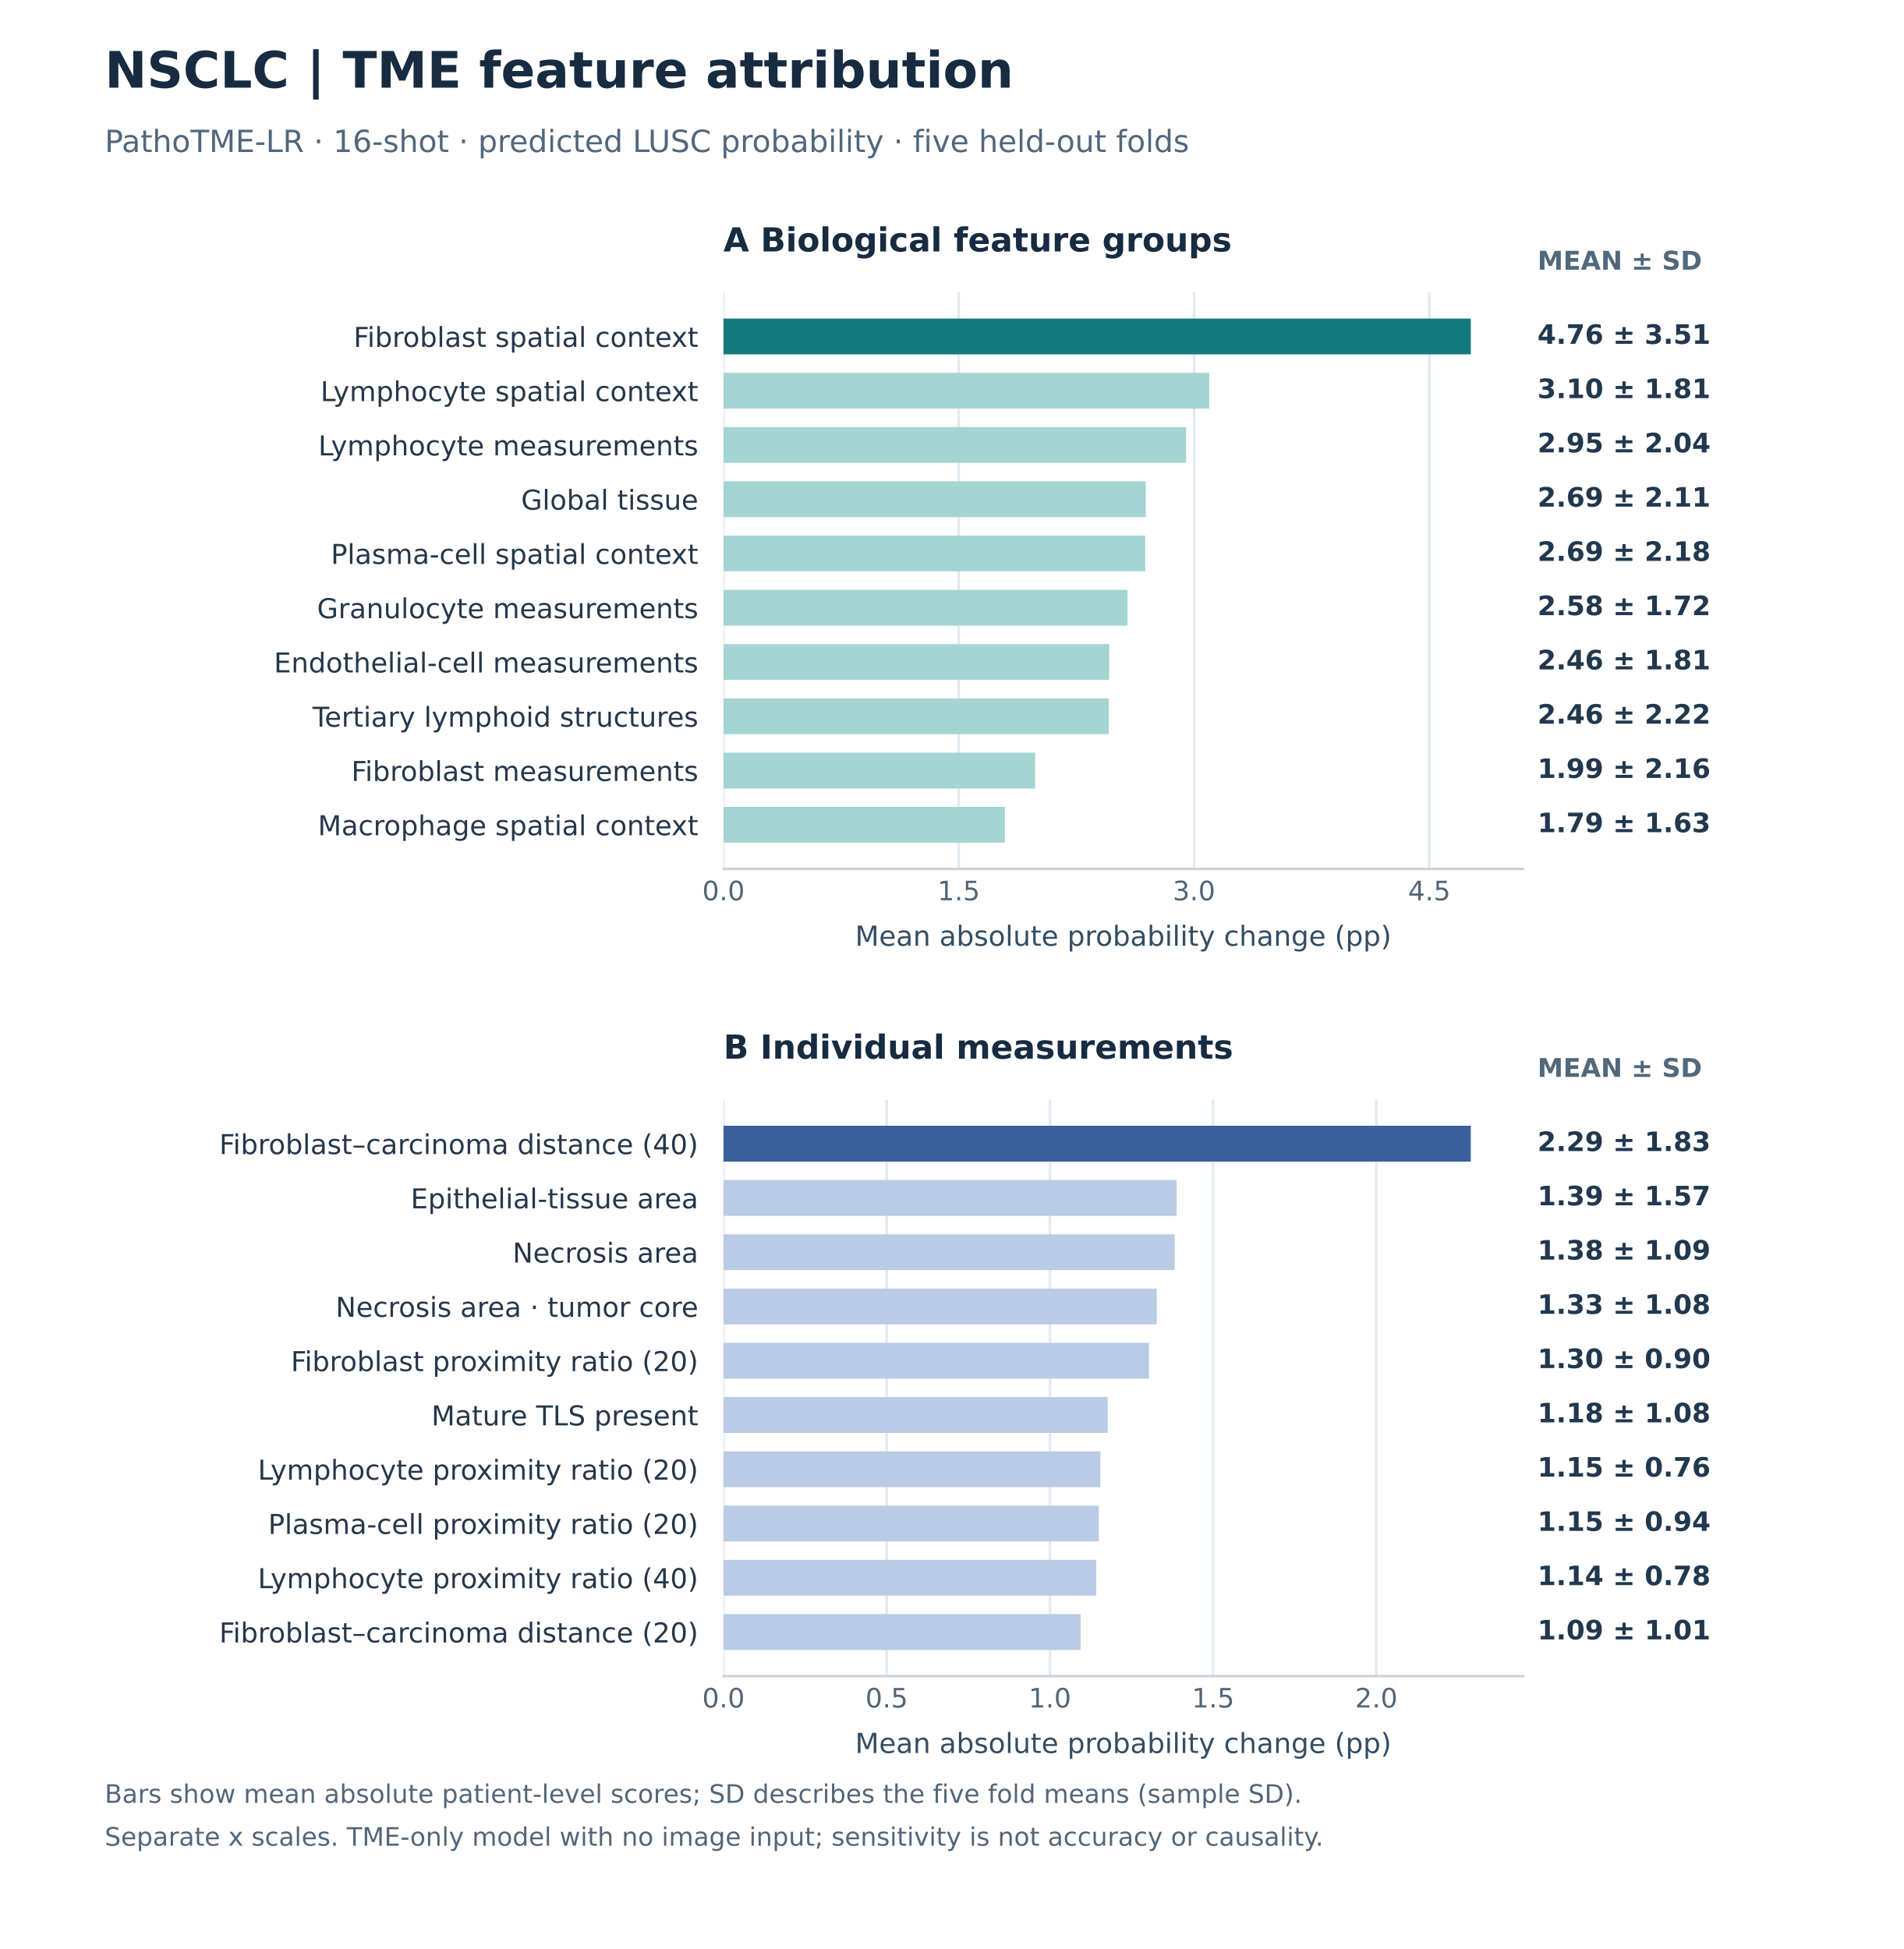
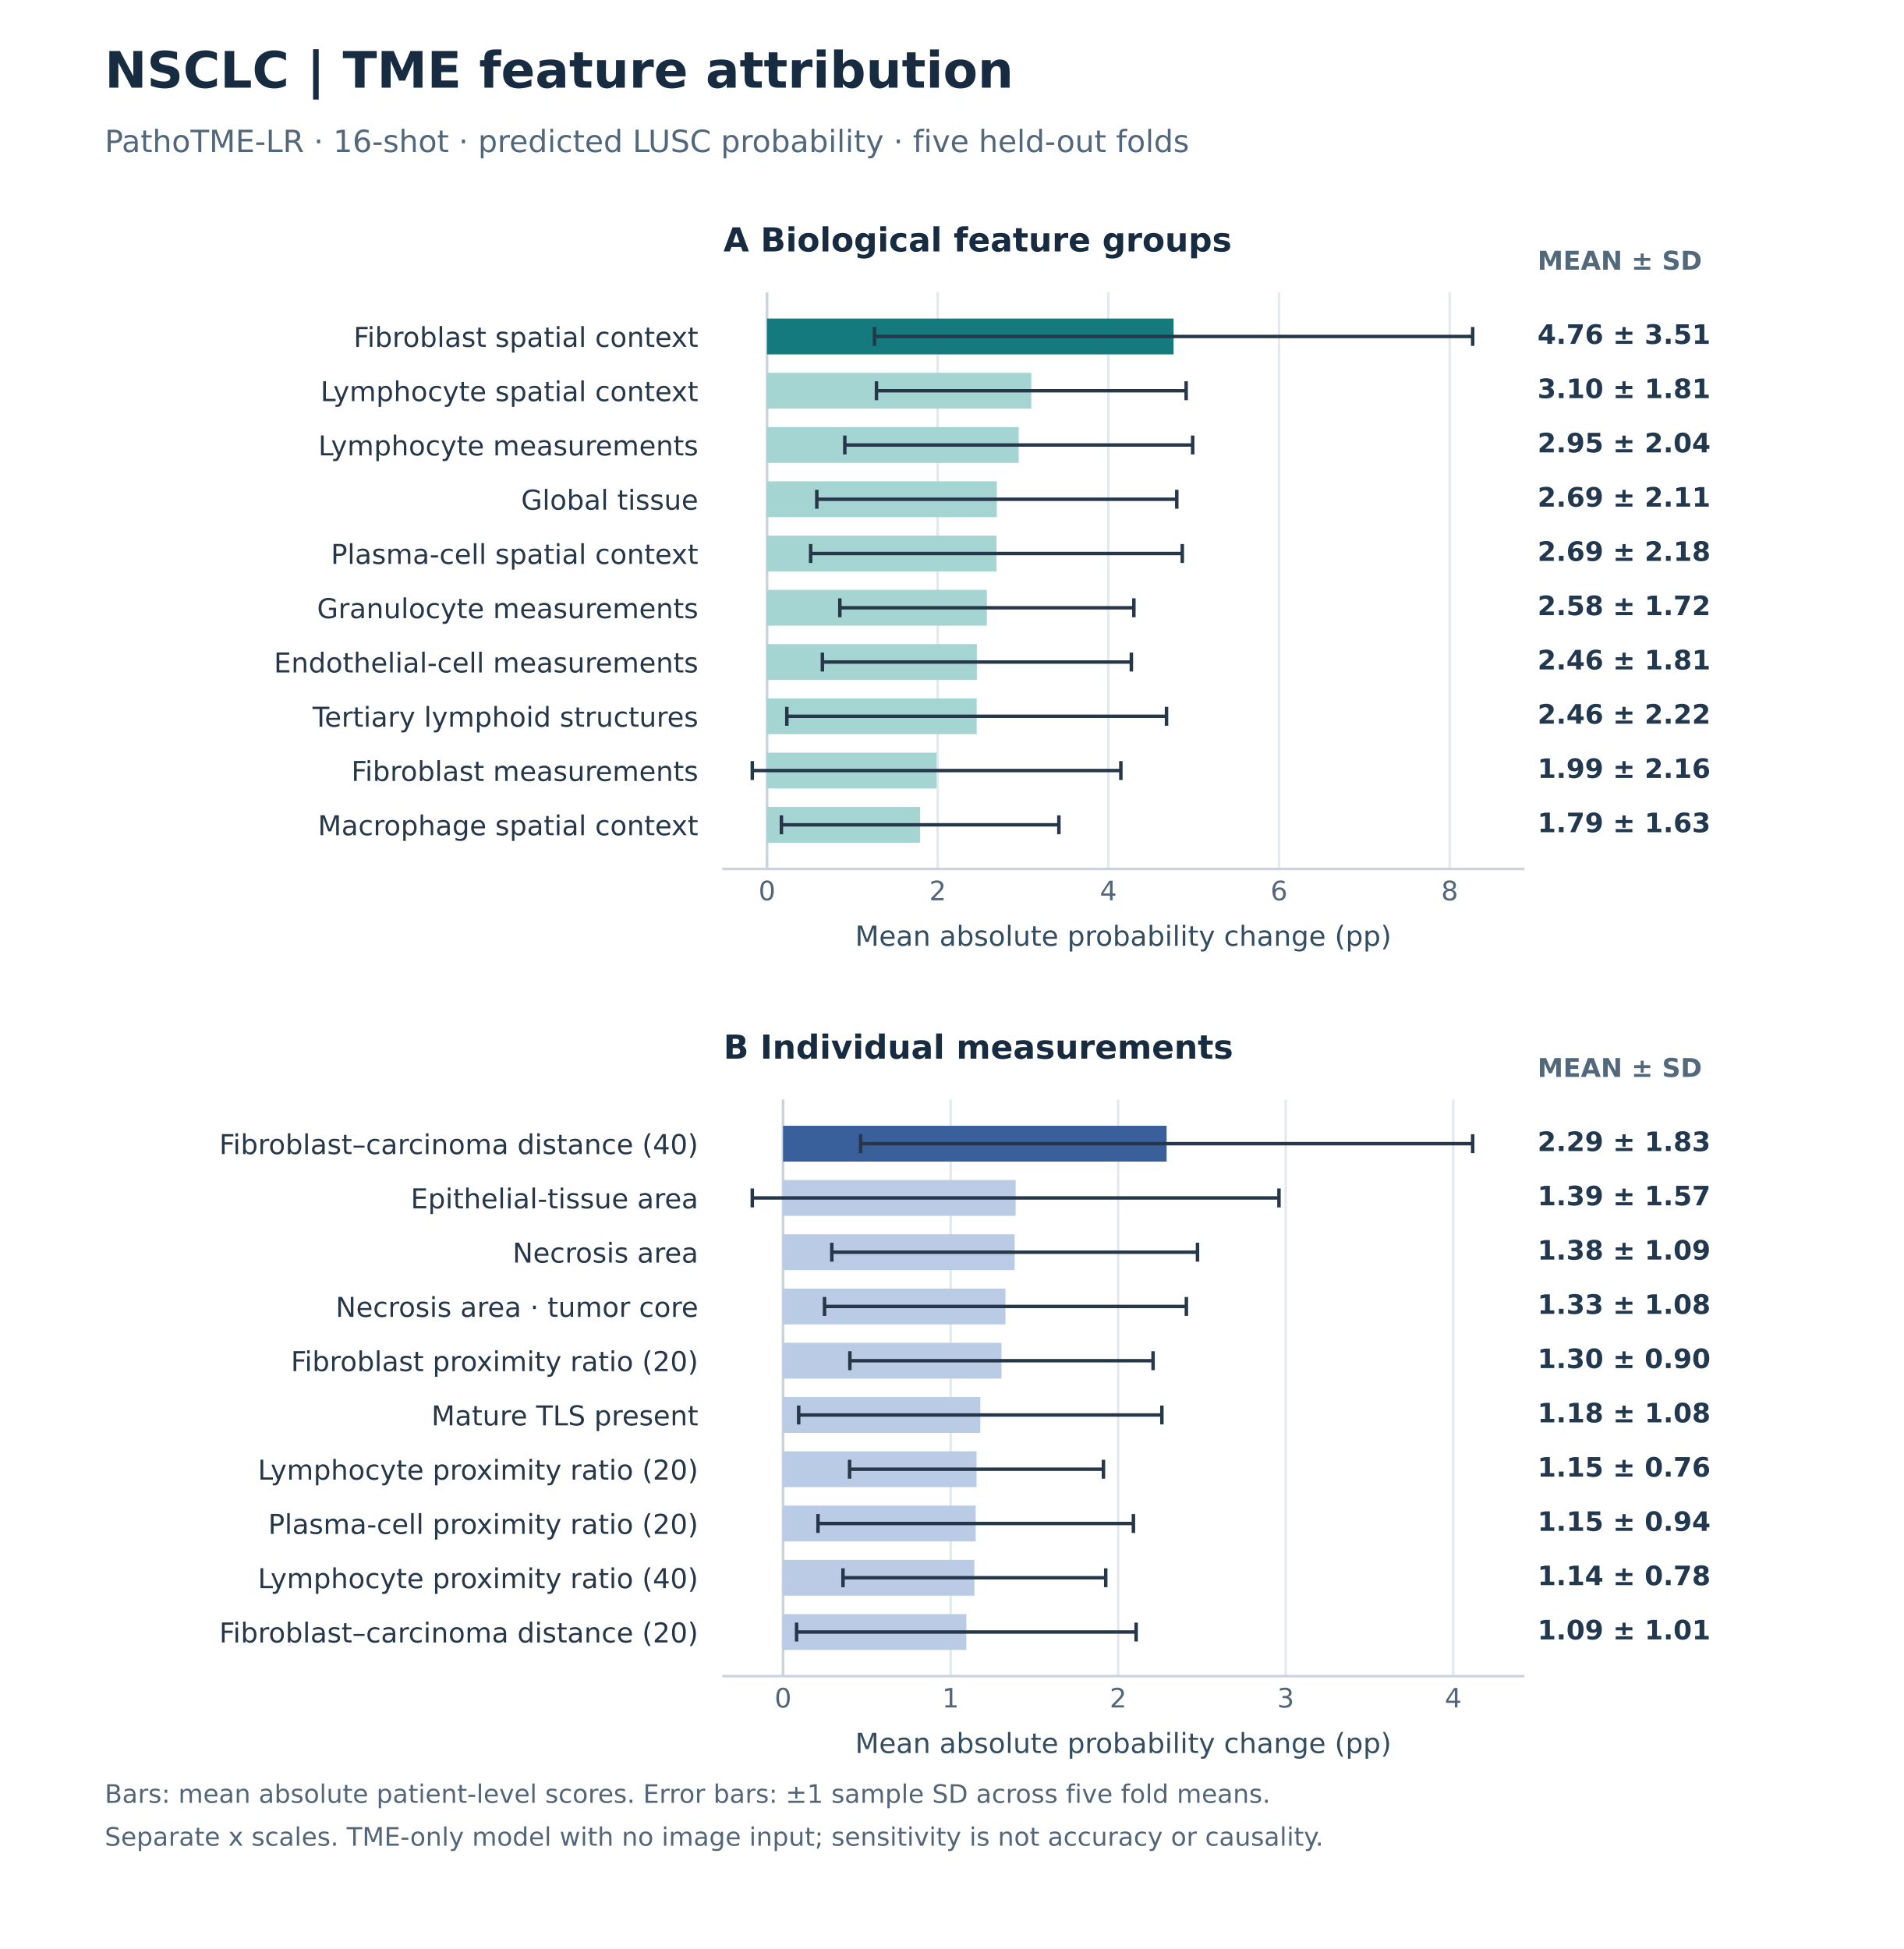
- <svg xmlns="http://www.w3.org/2000/svg" width="604.8pt" height="619.2pt" viewBox="0 0 604.8 619.2" version="1.1">
+ <svg xmlns="http://www.w3.org/2000/svg" xmlns:xlink="http://www.w3.org/1999/xlink" width="604.8pt" height="619.2pt" viewBox="0 0 604.8 619.2" version="1.1">
  <defs>
    <style type="text/css">*{stroke-linejoin: round; stroke-linecap: butt}</style>
  </defs>
  <g id="figure_1">
    <g id="patch_1">
      <path d="M 0 619.2 L 604.8 619.2 L 604.8 0 L 0 0 z " style="fill: #ffffff" />
    </g>
    <g id="axes_1">
      <g id="patch_2">
        <path d="M 229.824 276.06 L 483.84 276.06 L 483.84 92.88 L 229.824 92.88 z " style="fill: #ffffff" />
      </g>
      <g id="matplotlib.axis_1">
        <g id="xtick_1">
          <g id="line2d_1">
-             <path d="M 229.824 276.06 L 229.824 92.88 " clip-path="url(#paca892deac)" style="fill: none; stroke: #e3e9ef; stroke-width: 0.8; stroke-linecap: square" />
+             <path d="M 243.657 276.06 L 243.657 92.88 " clip-path="url(#p32decb663a)" style="fill: none; stroke: #e3e9ef; stroke-width: 0.8; stroke-linecap: square" />
          </g>
          <g id="line2d_2" />
          <g id="text_1">
-             <text style="font-size: 8.5px; font-family: 'DejaVu Sans'; text-anchor: middle; fill: #536578" x="229.824" y="286.019" transform="rotate(-0 229.824 286.0187)">0.0</text>
+             <text style="font-size: 8.5px; font-family: 'DejaVu Sans'; text-anchor: middle; fill: #536578" x="243.657" y="286.019" transform="rotate(-0 243.6568 286.0187)">0</text>
          </g>
        </g>
        <g id="xtick_2">
          <g id="line2d_3">
-             <path d="M 304.562 276.06 L 304.562 92.88 " clip-path="url(#paca892deac)" style="fill: none; stroke: #e3e9ef; stroke-width: 0.8; stroke-linecap: square" />
+             <path d="M 297.871 276.06 L 297.871 92.88 " clip-path="url(#p32decb663a)" style="fill: none; stroke: #e3e9ef; stroke-width: 0.8; stroke-linecap: square" />
          </g>
          <g id="line2d_4" />
          <g id="text_2">
-             <text style="font-size: 8.5px; font-family: 'DejaVu Sans'; text-anchor: middle; fill: #536578" x="304.562" y="286.019" transform="rotate(-0 304.5625 286.0187)">1.5</text>
+             <text style="font-size: 8.5px; font-family: 'DejaVu Sans'; text-anchor: middle; fill: #536578" x="297.871" y="286.019" transform="rotate(-0 297.8706 286.0187)">2</text>
          </g>
        </g>
        <g id="xtick_3">
          <g id="line2d_5">
-             <path d="M 379.301 276.06 L 379.301 92.88 " clip-path="url(#paca892deac)" style="fill: none; stroke: #e3e9ef; stroke-width: 0.8; stroke-linecap: square" />
+             <path d="M 352.084 276.06 L 352.084 92.88 " clip-path="url(#p32decb663a)" style="fill: none; stroke: #e3e9ef; stroke-width: 0.8; stroke-linecap: square" />
          </g>
          <g id="line2d_6" />
          <g id="text_3">
-             <text style="font-size: 8.5px; font-family: 'DejaVu Sans'; text-anchor: middle; fill: #536578" x="379.301" y="286.019" transform="rotate(-0 379.301 286.0187)">3.0</text>
+             <text style="font-size: 8.5px; font-family: 'DejaVu Sans'; text-anchor: middle; fill: #536578" x="352.084" y="286.019" transform="rotate(-0 352.0845 286.0187)">4</text>
          </g>
        </g>
        <g id="xtick_4">
          <g id="line2d_7">
-             <path d="M 454.039 276.06 L 454.039 92.88 " clip-path="url(#paca892deac)" style="fill: none; stroke: #e3e9ef; stroke-width: 0.8; stroke-linecap: square" />
+             <path d="M 406.298 276.06 L 406.298 92.88 " clip-path="url(#p32decb663a)" style="fill: none; stroke: #e3e9ef; stroke-width: 0.8; stroke-linecap: square" />
          </g>
          <g id="line2d_8" />
          <g id="text_4">
-             <text style="font-size: 8.5px; font-family: 'DejaVu Sans'; text-anchor: middle; fill: #536578" x="454.039" y="286.019" transform="rotate(-0 454.0395 286.0187)">4.5</text>
-           </g>
-         </g>
-         <g id="text_5">
+             <text style="font-size: 8.5px; font-family: 'DejaVu Sans'; text-anchor: middle; fill: #536578" x="406.298" y="286.019" transform="rotate(-0 406.2983 286.0187)">6</text>
+           </g>
+         </g>
+         <g id="xtick_5">
+           <g id="line2d_9">
+             <path d="M 460.512 276.06 L 460.512 92.88 " clip-path="url(#p32decb663a)" style="fill: none; stroke: #e3e9ef; stroke-width: 0.8; stroke-linecap: square" />
+           </g>
+           <g id="line2d_10" />
+           <g id="text_5">
+             <text style="font-size: 8.5px; font-family: 'DejaVu Sans'; text-anchor: middle; fill: #536578" x="460.512" y="286.019" transform="rotate(-0 460.5122 286.0187)">8</text>
+           </g>
+         </g>
+         <g id="text_6">
          <text style="font-size: 8.8px; font-family: 'DejaVu Sans'; text-anchor: middle; fill: #334d63" x="356.832" y="300.473" transform="rotate(-0 356.832 300.473)">Mean absolute probability change (pp)</text>
        </g>
      </g>
      <g id="matplotlib.axis_2">
        <g id="ytick_1">
-           <g id="line2d_9" />
-           <g id="text_6">
+           <g id="line2d_11" />
+           <g id="text_7">
            <text style="font-size: 8.7px; font-family: 'DejaVu Sans'; text-anchor: end; fill: #26374a" x="221.824" y="110.201" transform="rotate(-0 221.824 110.2005)">Fibroblast spatial context</text>
          </g>
        </g>
        <g id="ytick_2">
-           <g id="line2d_10" />
-           <g id="text_7">
+           <g id="line2d_12" />
+           <g id="text_8">
            <text style="font-size: 8.7px; font-family: 'DejaVu Sans'; text-anchor: end; fill: #26374a" x="221.824" y="127.439" transform="rotate(-0 221.824 127.4394)">Lymphocyte spatial context</text>
          </g>
        </g>
        <g id="ytick_3">
-           <g id="line2d_11" />
-           <g id="text_8">
+           <g id="line2d_13" />
+           <g id="text_9">
            <text style="font-size: 8.7px; font-family: 'DejaVu Sans'; text-anchor: end; fill: #26374a" x="221.824" y="144.678" transform="rotate(-0 221.824 144.6782)">Lymphocyte measurements</text>
          </g>
        </g>
        <g id="ytick_4">
-           <g id="line2d_12" />
-           <g id="text_9">
+           <g id="line2d_14" />
+           <g id="text_10">
            <text style="font-size: 8.7px; font-family: 'DejaVu Sans'; text-anchor: end; fill: #26374a" x="221.824" y="161.917" transform="rotate(-0 221.824 161.917)">Global tissue</text>
          </g>
        </g>
        <g id="ytick_5">
-           <g id="line2d_13" />
-           <g id="text_10">
+           <g id="line2d_15" />
+           <g id="text_11">
            <text style="font-size: 8.7px; font-family: 'DejaVu Sans'; text-anchor: end; fill: #26374a" x="221.824" y="179.156" transform="rotate(-0 221.824 179.1559)">Plasma-cell spatial context</text>
          </g>
        </g>
        <g id="ytick_6">
-           <g id="line2d_14" />
-           <g id="text_11">
+           <g id="line2d_16" />
+           <g id="text_12">
            <text style="font-size: 8.7px; font-family: 'DejaVu Sans'; text-anchor: end; fill: #26374a" x="221.824" y="196.395" transform="rotate(-0 221.824 196.3947)">Granulocyte measurements</text>
          </g>
        </g>
        <g id="ytick_7">
-           <g id="line2d_15" />
-           <g id="text_12">
+           <g id="line2d_17" />
+           <g id="text_13">
            <text style="font-size: 8.7px; font-family: 'DejaVu Sans'; text-anchor: end; fill: #26374a" x="221.824" y="213.634" transform="rotate(-0 221.824 213.6336)">Endothelial-cell measurements</text>
          </g>
        </g>
        <g id="ytick_8">
-           <g id="line2d_16" />
-           <g id="text_13">
+           <g id="line2d_18" />
+           <g id="text_14">
            <text style="font-size: 8.7px; font-family: 'DejaVu Sans'; text-anchor: end; fill: #26374a" x="221.824" y="230.872" transform="rotate(-0 221.824 230.8724)">Tertiary lymphoid structures</text>
          </g>
        </g>
        <g id="ytick_9">
-           <g id="line2d_17" />
-           <g id="text_14">
+           <g id="line2d_19" />
+           <g id="text_15">
            <text style="font-size: 8.7px; font-family: 'DejaVu Sans'; text-anchor: end; fill: #26374a" x="221.824" y="248.111" transform="rotate(-0 221.824 248.1113)">Fibroblast measurements</text>
          </g>
        </g>
        <g id="ytick_10">
-           <g id="line2d_18" />
-           <g id="text_15">
+           <g id="line2d_20" />
+           <g id="text_16">
            <text style="font-size: 8.7px; font-family: 'DejaVu Sans'; text-anchor: end; fill: #26374a" x="221.824" y="265.35" transform="rotate(-0 221.824 265.3501)">Macrophage spatial context</text>
          </g>
        </g>
      </g>
+       <g id="line2d_21">
+         <path d="M 243.657 276.06 L 243.657 92.88 " clip-path="url(#p32decb663a)" style="fill: none; stroke: #c9d3dd; stroke-width: 0.8; stroke-linecap: square" />
+       </g>
      <g id="patch_3">
-         <path d="M 229.824 101.206 L 467.222 101.206 L 467.222 112.584 L 229.824 112.584 z " clip-path="url(#paca892deac)" style="fill: #147a7e" />
+         <path d="M 243.657 101.206 L 372.81 101.206 L 372.81 112.584 L 243.657 112.584 z " clip-path="url(#p32decb663a)" style="fill: #147a7e" />
      </g>
      <g id="patch_4">
-         <path d="M 229.824 118.445 L 384.142 118.445 L 384.142 129.823 L 229.824 129.823 z " clip-path="url(#paca892deac)" style="fill: #a5d5d2" />
+         <path d="M 243.657 118.445 L 327.611 118.445 L 327.611 129.823 L 243.657 129.823 z " clip-path="url(#p32decb663a)" style="fill: #a5d5d2" />
      </g>
      <g id="patch_5">
-         <path d="M 229.824 135.684 L 376.799 135.684 L 376.799 147.062 L 229.824 147.062 z " clip-path="url(#paca892deac)" style="fill: #a5d5d2" />
+         <path d="M 243.657 135.684 L 323.616 135.684 L 323.616 147.062 L 243.657 147.062 z " clip-path="url(#p32decb663a)" style="fill: #a5d5d2" />
      </g>
      <g id="patch_6">
-         <path d="M 229.824 152.923 L 363.986 152.923 L 363.986 164.301 L 229.824 164.301 z " clip-path="url(#paca892deac)" style="fill: #a5d5d2" />
+         <path d="M 243.657 152.923 L 316.646 152.923 L 316.646 164.301 L 243.657 164.301 z " clip-path="url(#p32decb663a)" style="fill: #a5d5d2" />
      </g>
      <g id="patch_7">
-         <path d="M 229.824 170.162 L 363.801 170.162 L 363.801 181.539 L 229.824 181.539 z " clip-path="url(#paca892deac)" style="fill: #a5d5d2" />
+         <path d="M 243.657 170.162 L 316.545 170.162 L 316.545 181.539 L 243.657 181.539 z " clip-path="url(#p32decb663a)" style="fill: #a5d5d2" />
      </g>
      <g id="patch_8">
-         <path d="M 229.824 187.401 L 358.187 187.401 L 358.187 198.778 L 229.824 198.778 z " clip-path="url(#paca892deac)" style="fill: #a5d5d2" />
+         <path d="M 243.657 187.401 L 313.491 187.401 L 313.491 198.778 L 243.657 198.778 z " clip-path="url(#p32decb663a)" style="fill: #a5d5d2" />
      </g>
      <g id="patch_9">
-         <path d="M 229.824 204.639 L 352.353 204.639 L 352.353 216.017 L 229.824 216.017 z " clip-path="url(#paca892deac)" style="fill: #a5d5d2" />
+         <path d="M 243.657 204.639 L 310.317 204.639 L 310.317 216.017 L 243.657 216.017 z " clip-path="url(#p32decb663a)" style="fill: #a5d5d2" />
      </g>
      <g id="patch_10">
-         <path d="M 229.824 221.878 L 352.241 221.878 L 352.241 233.256 L 229.824 233.256 z " clip-path="url(#paca892deac)" style="fill: #a5d5d2" />
+         <path d="M 243.657 221.878 L 310.256 221.878 L 310.256 233.256 L 243.657 233.256 z " clip-path="url(#p32decb663a)" style="fill: #a5d5d2" />
      </g>
      <g id="patch_11">
-         <path d="M 229.824 239.117 L 328.826 239.117 L 328.826 250.495 L 229.824 250.495 z " clip-path="url(#paca892deac)" style="fill: #a5d5d2" />
+         <path d="M 243.657 239.117 L 297.518 239.117 L 297.518 250.495 L 243.657 250.495 z " clip-path="url(#p32decb663a)" style="fill: #a5d5d2" />
      </g>
      <g id="patch_12">
-         <path d="M 229.824 256.356 L 319.232 256.356 L 319.232 267.734 L 229.824 267.734 z " clip-path="url(#paca892deac)" style="fill: #a5d5d2" />
+         <path d="M 243.657 256.356 L 292.298 256.356 L 292.298 267.734 L 243.657 267.734 z " clip-path="url(#p32decb663a)" style="fill: #a5d5d2" />
      </g>
      <g id="patch_13">
        <path d="M 229.824 276.06 L 483.84 276.06 " style="fill: none; stroke: #c9d3dd; stroke-width: 0.8; stroke-linejoin: miter; stroke-linecap: square" />
      </g>
-       <g id="text_16">
+       <g id="LineCollection_1">
+         <path d="M 277.799 106.895 L 467.821 106.895 " clip-path="url(#p32decb663a)" style="fill: none; stroke: #26374a; stroke-width: 1.1" />
+         <path d="M 278.425 124.134 L 376.798 124.134 " clip-path="url(#p32decb663a)" style="fill: none; stroke: #26374a; stroke-width: 1.1" />
+         <path d="M 268.364 141.373 L 378.869 141.373 " clip-path="url(#p32decb663a)" style="fill: none; stroke: #26374a; stroke-width: 1.1" />
+         <path d="M 259.47 158.612 L 373.821 158.612 " clip-path="url(#p32decb663a)" style="fill: none; stroke: #26374a; stroke-width: 1.1" />
+         <path d="M 257.517 175.851 L 375.573 175.851 " clip-path="url(#p32decb663a)" style="fill: none; stroke: #26374a; stroke-width: 1.1" />
+         <path d="M 266.79 193.089 L 360.191 193.089 " clip-path="url(#p32decb663a)" style="fill: none; stroke: #26374a; stroke-width: 1.1" />
+         <path d="M 261.245 210.328 L 359.389 210.328 " clip-path="url(#p32decb663a)" style="fill: none; stroke: #26374a; stroke-width: 1.1" />
+         <path d="M 249.95 227.567 L 370.562 227.567 " clip-path="url(#p32decb663a)" style="fill: none; stroke: #26374a; stroke-width: 1.1" />
+         <path d="M 238.978 244.806 L 356.058 244.806 " clip-path="url(#p32decb663a)" style="fill: none; stroke: #26374a; stroke-width: 1.1" />
+         <path d="M 248.227 262.045 L 336.368 262.045 " clip-path="url(#p32decb663a)" style="fill: none; stroke: #26374a; stroke-width: 1.1" />
+       </g>
+       <g id="line2d_22">
+         <defs>
+           <path id="mb1066b8217" d="M 0 3 L 0 -3 " style="stroke: #26374a; stroke-width: 1.1" />
+         </defs>
+         <g clip-path="url(#p32decb663a)">
+           <use xlink:href="#mb1066b8217" x="277.799" y="106.895" style="fill: #1f77b4; stroke: #26374a; stroke-width: 1.1" />
+           <use xlink:href="#mb1066b8217" x="278.425" y="124.134" style="fill: #1f77b4; stroke: #26374a; stroke-width: 1.1" />
+           <use xlink:href="#mb1066b8217" x="268.364" y="141.373" style="fill: #1f77b4; stroke: #26374a; stroke-width: 1.1" />
+           <use xlink:href="#mb1066b8217" x="259.47" y="158.612" style="fill: #1f77b4; stroke: #26374a; stroke-width: 1.1" />
+           <use xlink:href="#mb1066b8217" x="257.517" y="175.851" style="fill: #1f77b4; stroke: #26374a; stroke-width: 1.1" />
+           <use xlink:href="#mb1066b8217" x="266.79" y="193.089" style="fill: #1f77b4; stroke: #26374a; stroke-width: 1.1" />
+           <use xlink:href="#mb1066b8217" x="261.245" y="210.328" style="fill: #1f77b4; stroke: #26374a; stroke-width: 1.1" />
+           <use xlink:href="#mb1066b8217" x="249.95" y="227.567" style="fill: #1f77b4; stroke: #26374a; stroke-width: 1.1" />
+           <use xlink:href="#mb1066b8217" x="238.978" y="244.806" style="fill: #1f77b4; stroke: #26374a; stroke-width: 1.1" />
+           <use xlink:href="#mb1066b8217" x="248.227" y="262.045" style="fill: #1f77b4; stroke: #26374a; stroke-width: 1.1" />
+         </g>
+       </g>
+       <g id="line2d_23">
+         <g clip-path="url(#p32decb663a)">
+           <use xlink:href="#mb1066b8217" x="467.821" y="106.895" style="fill: #1f77b4; stroke: #26374a; stroke-width: 1.1" />
+           <use xlink:href="#mb1066b8217" x="376.798" y="124.134" style="fill: #1f77b4; stroke: #26374a; stroke-width: 1.1" />
+           <use xlink:href="#mb1066b8217" x="378.869" y="141.373" style="fill: #1f77b4; stroke: #26374a; stroke-width: 1.1" />
+           <use xlink:href="#mb1066b8217" x="373.821" y="158.612" style="fill: #1f77b4; stroke: #26374a; stroke-width: 1.1" />
+           <use xlink:href="#mb1066b8217" x="375.573" y="175.851" style="fill: #1f77b4; stroke: #26374a; stroke-width: 1.1" />
+           <use xlink:href="#mb1066b8217" x="360.191" y="193.089" style="fill: #1f77b4; stroke: #26374a; stroke-width: 1.1" />
+           <use xlink:href="#mb1066b8217" x="359.389" y="210.328" style="fill: #1f77b4; stroke: #26374a; stroke-width: 1.1" />
+           <use xlink:href="#mb1066b8217" x="370.562" y="227.567" style="fill: #1f77b4; stroke: #26374a; stroke-width: 1.1" />
+           <use xlink:href="#mb1066b8217" x="356.058" y="244.806" style="fill: #1f77b4; stroke: #26374a; stroke-width: 1.1" />
+           <use xlink:href="#mb1066b8217" x="336.368" y="262.045" style="fill: #1f77b4; stroke: #26374a; stroke-width: 1.1" />
+         </g>
+       </g>
+       <g id="text_17">
        <text style="font-weight: 700; font-size: 8.2px; font-family: 'DejaVu Sans'; text-anchor: start; fill: #52687b" x="488.412" y="85.679" transform="rotate(-0 488.4123 85.67926)">MEAN ± SD</text>
      </g>
-       <g id="text_17">
+       <g id="text_18">
        <text style="font-weight: 700; font-size: 10.5px; font-family: 'DejaVu Sans'; text-anchor: start; fill: #172b41" x="229.824" y="79.88" transform="rotate(-0 229.824 79.88)">A  Biological feature groups</text>
      </g>
-       <g id="text_18">
+       <g id="text_19">
        <text style="font-weight: 600; font-size: 8.5px; font-family: 'DejaVu Sans'; text-anchor: start; fill: #21384e" x="488.412" y="109.241" transform="rotate(-0 488.4123 109.2407)">4.76 ± 3.51</text>
      </g>
-       <g id="text_19">
+       <g id="text_20">
        <text style="font-weight: 600; font-size: 8.5px; font-family: 'DejaVu Sans'; text-anchor: start; fill: #21384e" x="488.412" y="126.48" transform="rotate(-0 488.4123 126.4795)">3.10 ± 1.81</text>
      </g>
-       <g id="text_20">
+       <g id="text_21">
        <text style="font-weight: 600; font-size: 8.5px; font-family: 'DejaVu Sans'; text-anchor: start; fill: #21384e" x="488.412" y="143.718" transform="rotate(-0 488.4123 143.7183)">2.95 ± 2.04</text>
      </g>
-       <g id="text_21">
+       <g id="text_22">
        <text style="font-weight: 600; font-size: 8.5px; font-family: 'DejaVu Sans'; text-anchor: start; fill: #21384e" x="488.412" y="160.957" transform="rotate(-0 488.4123 160.9572)">2.69 ± 2.11</text>
      </g>
-       <g id="text_22">
+       <g id="text_23">
        <text style="font-weight: 600; font-size: 8.5px; font-family: 'DejaVu Sans'; text-anchor: start; fill: #21384e" x="488.412" y="178.196" transform="rotate(-0 488.4123 178.196)">2.69 ± 2.18</text>
      </g>
-       <g id="text_23">
+       <g id="text_24">
        <text style="font-weight: 600; font-size: 8.5px; font-family: 'DejaVu Sans'; text-anchor: start; fill: #21384e" x="488.412" y="195.435" transform="rotate(-0 488.4123 195.4349)">2.58 ± 1.72</text>
      </g>
-       <g id="text_24">
+       <g id="text_25">
        <text style="font-weight: 600; font-size: 8.5px; font-family: 'DejaVu Sans'; text-anchor: start; fill: #21384e" x="488.412" y="212.674" transform="rotate(-0 488.4123 212.6737)">2.46 ± 1.81</text>
      </g>
-       <g id="text_25">
+       <g id="text_26">
        <text style="font-weight: 600; font-size: 8.5px; font-family: 'DejaVu Sans'; text-anchor: start; fill: #21384e" x="488.412" y="229.913" transform="rotate(-0 488.4123 229.9126)">2.46 ± 2.22</text>
      </g>
-       <g id="text_26">
+       <g id="text_27">
        <text style="font-weight: 600; font-size: 8.5px; font-family: 'DejaVu Sans'; text-anchor: start; fill: #21384e" x="488.412" y="247.151" transform="rotate(-0 488.4123 247.1514)">1.99 ± 2.16</text>
      </g>
-       <g id="text_27">
+       <g id="text_28">
        <text style="font-weight: 600; font-size: 8.5px; font-family: 'DejaVu Sans'; text-anchor: start; fill: #21384e" x="488.412" y="264.39" transform="rotate(-0 488.4123 264.3903)">1.79 ± 1.63</text>
      </g>
    </g>
    <g id="axes_2">
      <g id="patch_14">
        <path d="M 229.824 532.512 L 483.84 532.512 L 483.84 349.332 L 229.824 349.332 z " style="fill: #ffffff" />
      </g>
      <g id="matplotlib.axis_3">
-         <g id="xtick_5">
-           <g id="line2d_19">
-             <path d="M 229.824 532.512 L 229.824 349.332 " clip-path="url(#pa4da4596f4)" style="fill: none; stroke: #e3e9ef; stroke-width: 0.8; stroke-linecap: square" />
-           </g>
-           <g id="line2d_20" />
-           <g id="text_28">
-             <text style="font-size: 8.5px; font-family: 'DejaVu Sans'; text-anchor: middle; fill: #536578" x="229.824" y="542.471" transform="rotate(-0 229.824 542.4707)">0.0</text>
-           </g>
-         </g>
        <g id="xtick_6">
-           <g id="line2d_21">
-             <path d="M 281.671 532.512 L 281.671 349.332 " clip-path="url(#pa4da4596f4)" style="fill: none; stroke: #e3e9ef; stroke-width: 0.8; stroke-linecap: square" />
-           </g>
-           <g id="line2d_22" />
+           <g id="line2d_24">
+             <path d="M 248.754 532.512 L 248.754 349.332 " clip-path="url(#pe032500e26)" style="fill: none; stroke: #e3e9ef; stroke-width: 0.8; stroke-linecap: square" />
+           </g>
+           <g id="line2d_25" />
          <g id="text_29">
-             <text style="font-size: 8.5px; font-family: 'DejaVu Sans'; text-anchor: middle; fill: #536578" x="281.671" y="542.471" transform="rotate(-0 281.6707 542.4707)">0.5</text>
+             <text style="font-size: 8.5px; font-family: 'DejaVu Sans'; text-anchor: middle; fill: #536578" x="248.754" y="542.471" transform="rotate(-0 248.7541 542.4707)">0</text>
          </g>
        </g>
        <g id="xtick_7">
-           <g id="line2d_23">
-             <path d="M 333.517 532.512 L 333.517 349.332 " clip-path="url(#pa4da4596f4)" style="fill: none; stroke: #e3e9ef; stroke-width: 0.8; stroke-linecap: square" />
-           </g>
-           <g id="line2d_24" />
+           <g id="line2d_26">
+             <path d="M 301.975 532.512 L 301.975 349.332 " clip-path="url(#pe032500e26)" style="fill: none; stroke: #e3e9ef; stroke-width: 0.8; stroke-linecap: square" />
+           </g>
+           <g id="line2d_27" />
          <g id="text_30">
-             <text style="font-size: 8.5px; font-family: 'DejaVu Sans'; text-anchor: middle; fill: #536578" x="333.517" y="542.471" transform="rotate(-0 333.5174 542.4707)">1.0</text>
+             <text style="font-size: 8.5px; font-family: 'DejaVu Sans'; text-anchor: middle; fill: #536578" x="301.975" y="542.471" transform="rotate(-0 301.9749 542.4707)">1</text>
          </g>
        </g>
        <g id="xtick_8">
-           <g id="line2d_25">
-             <path d="M 385.364 532.512 L 385.364 349.332 " clip-path="url(#pa4da4596f4)" style="fill: none; stroke: #e3e9ef; stroke-width: 0.8; stroke-linecap: square" />
-           </g>
-           <g id="line2d_26" />
+           <g id="line2d_28">
+             <path d="M 355.196 532.512 L 355.196 349.332 " clip-path="url(#pe032500e26)" style="fill: none; stroke: #e3e9ef; stroke-width: 0.8; stroke-linecap: square" />
+           </g>
+           <g id="line2d_29" />
          <g id="text_31">
-             <text style="font-size: 8.5px; font-family: 'DejaVu Sans'; text-anchor: middle; fill: #536578" x="385.364" y="542.471" transform="rotate(-0 385.3641 542.4707)">1.5</text>
+             <text style="font-size: 8.5px; font-family: 'DejaVu Sans'; text-anchor: middle; fill: #536578" x="355.196" y="542.471" transform="rotate(-0 355.1957 542.4707)">2</text>
          </g>
        </g>
        <g id="xtick_9">
-           <g id="line2d_27">
-             <path d="M 437.211 532.512 L 437.211 349.332 " clip-path="url(#pa4da4596f4)" style="fill: none; stroke: #e3e9ef; stroke-width: 0.8; stroke-linecap: square" />
-           </g>
-           <g id="line2d_28" />
+           <g id="line2d_30">
+             <path d="M 408.416 532.512 L 408.416 349.332 " clip-path="url(#pe032500e26)" style="fill: none; stroke: #e3e9ef; stroke-width: 0.8; stroke-linecap: square" />
+           </g>
+           <g id="line2d_31" />
          <g id="text_32">
-             <text style="font-size: 8.5px; font-family: 'DejaVu Sans'; text-anchor: middle; fill: #536578" x="437.211" y="542.471" transform="rotate(-0 437.2108 542.4707)">2.0</text>
-           </g>
-         </g>
-         <g id="text_33">
+             <text style="font-size: 8.5px; font-family: 'DejaVu Sans'; text-anchor: middle; fill: #536578" x="408.416" y="542.471" transform="rotate(-0 408.4165 542.4707)">3</text>
+           </g>
+         </g>
+         <g id="xtick_10">
+           <g id="line2d_32">
+             <path d="M 461.637 532.512 L 461.637 349.332 " clip-path="url(#pe032500e26)" style="fill: none; stroke: #e3e9ef; stroke-width: 0.8; stroke-linecap: square" />
+           </g>
+           <g id="line2d_33" />
+           <g id="text_33">
+             <text style="font-size: 8.5px; font-family: 'DejaVu Sans'; text-anchor: middle; fill: #536578" x="461.637" y="542.471" transform="rotate(-0 461.6373 542.4707)">4</text>
+           </g>
+         </g>
+         <g id="text_34">
          <text style="font-size: 8.8px; font-family: 'DejaVu Sans'; text-anchor: middle; fill: #334d63" x="356.832" y="556.925" transform="rotate(-0 356.832 556.925)">Mean absolute probability change (pp)</text>
        </g>
      </g>
      <g id="matplotlib.axis_4">
        <g id="ytick_11">
-           <g id="line2d_29" />
-           <g id="text_34">
+           <g id="line2d_34" />
+           <g id="text_35">
            <text style="font-size: 8.7px; font-family: 'DejaVu Sans'; text-anchor: end; fill: #26374a" x="221.824" y="366.653" transform="rotate(-0 221.824 366.6525)">Fibroblast–carcinoma distance (40)</text>
          </g>
        </g>
        <g id="ytick_12">
-           <g id="line2d_30" />
-           <g id="text_35">
+           <g id="line2d_35" />
+           <g id="text_36">
            <text style="font-size: 8.7px; font-family: 'DejaVu Sans'; text-anchor: end; fill: #26374a" x="221.824" y="383.891" transform="rotate(-0 221.824 383.8914)">Epithelial-tissue area</text>
          </g>
        </g>
        <g id="ytick_13">
-           <g id="line2d_31" />
-           <g id="text_36">
+           <g id="line2d_36" />
+           <g id="text_37">
            <text style="font-size: 8.7px; font-family: 'DejaVu Sans'; text-anchor: end; fill: #26374a" x="221.824" y="401.13" transform="rotate(-0 221.824 401.1302)">Necrosis area</text>
          </g>
        </g>
        <g id="ytick_14">
-           <g id="line2d_32" />
-           <g id="text_37">
+           <g id="line2d_37" />
+           <g id="text_38">
            <text style="font-size: 8.7px; font-family: 'DejaVu Sans'; text-anchor: end; fill: #26374a" x="221.824" y="418.369" transform="rotate(-0 221.824 418.369)">Necrosis area · tumor core</text>
          </g>
        </g>
        <g id="ytick_15">
-           <g id="line2d_33" />
-           <g id="text_38">
+           <g id="line2d_38" />
+           <g id="text_39">
            <text style="font-size: 8.7px; font-family: 'DejaVu Sans'; text-anchor: end; fill: #26374a" x="221.824" y="435.608" transform="rotate(-0 221.824 435.6079)">Fibroblast proximity ratio (20)</text>
          </g>
        </g>
        <g id="ytick_16">
-           <g id="line2d_34" />
-           <g id="text_39">
+           <g id="line2d_39" />
+           <g id="text_40">
            <text style="font-size: 8.7px; font-family: 'DejaVu Sans'; text-anchor: end; fill: #26374a" x="221.824" y="452.847" transform="rotate(-0 221.824 452.8467)">Mature TLS present</text>
          </g>
        </g>
        <g id="ytick_17">
-           <g id="line2d_35" />
-           <g id="text_40">
+           <g id="line2d_40" />
+           <g id="text_41">
            <text style="font-size: 8.7px; font-family: 'DejaVu Sans'; text-anchor: end; fill: #26374a" x="221.824" y="470.086" transform="rotate(-0 221.824 470.0856)">Lymphocyte proximity ratio (20)</text>
          </g>
        </g>
        <g id="ytick_18">
-           <g id="line2d_36" />
-           <g id="text_41">
+           <g id="line2d_41" />
+           <g id="text_42">
            <text style="font-size: 8.7px; font-family: 'DejaVu Sans'; text-anchor: end; fill: #26374a" x="221.824" y="487.324" transform="rotate(-0 221.824 487.3244)">Plasma-cell proximity ratio (20)</text>
          </g>
        </g>
        <g id="ytick_19">
-           <g id="line2d_37" />
-           <g id="text_42">
+           <g id="line2d_42" />
+           <g id="text_43">
            <text style="font-size: 8.7px; font-family: 'DejaVu Sans'; text-anchor: end; fill: #26374a" x="221.824" y="504.563" transform="rotate(-0 221.824 504.5633)">Lymphocyte proximity ratio (40)</text>
          </g>
        </g>
        <g id="ytick_20">
-           <g id="line2d_38" />
-           <g id="text_43">
+           <g id="line2d_43" />
+           <g id="text_44">
            <text style="font-size: 8.7px; font-family: 'DejaVu Sans'; text-anchor: end; fill: #26374a" x="221.824" y="521.802" transform="rotate(-0 221.824 521.8021)">Fibroblast–carcinoma distance (20)</text>
          </g>
        </g>
      </g>
+       <g id="line2d_44">
+         <path d="M 248.754 532.512 L 248.754 349.332 " clip-path="url(#pe032500e26)" style="fill: none; stroke: #c9d3dd; stroke-width: 0.8; stroke-linecap: square" />
+       </g>
      <g id="patch_15">
-         <path d="M 229.824 357.658 L 467.222 357.658 L 467.222 369.036 L 229.824 369.036 z " clip-path="url(#pa4da4596f4)" style="fill: #3a609b" />
+         <path d="M 248.754 357.658 L 370.599 357.658 L 370.599 369.036 L 248.754 369.036 z " clip-path="url(#pe032500e26)" style="fill: #3a609b" />
      </g>
      <g id="patch_16">
-         <path d="M 229.824 374.897 L 373.762 374.897 L 373.762 386.275 L 229.824 386.275 z " clip-path="url(#pa4da4596f4)" style="fill: #b9cbe5" />
+         <path d="M 248.754 374.897 L 322.63 374.897 L 322.63 386.275 L 248.754 386.275 z " clip-path="url(#pe032500e26)" style="fill: #b9cbe5" />
      </g>
      <g id="patch_17">
-         <path d="M 229.824 392.136 L 373.16 392.136 L 373.16 403.514 L 229.824 403.514 z " clip-path="url(#pa4da4596f4)" style="fill: #b9cbe5" />
+         <path d="M 248.754 392.136 L 322.322 392.136 L 322.322 403.514 L 248.754 403.514 z " clip-path="url(#pe032500e26)" style="fill: #b9cbe5" />
      </g>
      <g id="patch_18">
-         <path d="M 229.824 409.375 L 367.459 409.375 L 367.459 420.753 L 229.824 420.753 z " clip-path="url(#pa4da4596f4)" style="fill: #b9cbe5" />
+         <path d="M 248.754 409.375 L 319.395 409.375 L 319.395 420.753 L 248.754 420.753 z " clip-path="url(#pe032500e26)" style="fill: #b9cbe5" />
      </g>
      <g id="patch_19">
-         <path d="M 229.824 426.614 L 365.001 426.614 L 365.001 437.991 L 229.824 437.991 z " clip-path="url(#pa4da4596f4)" style="fill: #b9cbe5" />
+         <path d="M 248.754 426.614 L 318.134 426.614 L 318.134 437.991 L 248.754 437.991 z " clip-path="url(#pe032500e26)" style="fill: #b9cbe5" />
      </g>
      <g id="patch_20">
-         <path d="M 229.824 443.853 L 351.882 443.853 L 351.882 455.23 L 229.824 455.23 z " clip-path="url(#pa4da4596f4)" style="fill: #b9cbe5" />
+         <path d="M 248.754 443.853 L 311.401 443.853 L 311.401 455.23 L 248.754 455.23 z " clip-path="url(#pe032500e26)" style="fill: #b9cbe5" />
      </g>
      <g id="patch_21">
-         <path d="M 229.824 461.091 L 349.554 461.091 L 349.554 472.469 L 229.824 472.469 z " clip-path="url(#pa4da4596f4)" style="fill: #b9cbe5" />
+         <path d="M 248.754 461.091 L 310.206 461.091 L 310.206 472.469 L 248.754 472.469 z " clip-path="url(#pe032500e26)" style="fill: #b9cbe5" />
      </g>
      <g id="patch_22">
-         <path d="M 229.824 478.33 L 349.055 478.33 L 349.055 489.708 L 229.824 489.708 z " clip-path="url(#pa4da4596f4)" style="fill: #b9cbe5" />
+         <path d="M 248.754 478.33 L 309.949 478.33 L 309.949 489.708 L 248.754 489.708 z " clip-path="url(#pe032500e26)" style="fill: #b9cbe5" />
      </g>
      <g id="patch_23">
-         <path d="M 229.824 495.569 L 348.224 495.569 L 348.224 506.947 L 229.824 506.947 z " clip-path="url(#pa4da4596f4)" style="fill: #b9cbe5" />
+         <path d="M 248.754 495.569 L 309.523 495.569 L 309.523 506.947 L 248.754 506.947 z " clip-path="url(#pe032500e26)" style="fill: #b9cbe5" />
      </g>
      <g id="patch_24">
-         <path d="M 229.824 512.808 L 343.259 512.808 L 343.259 524.186 L 229.824 524.186 z " clip-path="url(#pa4da4596f4)" style="fill: #b9cbe5" />
+         <path d="M 248.754 512.808 L 306.975 512.808 L 306.975 524.186 L 248.754 524.186 z " clip-path="url(#pe032500e26)" style="fill: #b9cbe5" />
      </g>
      <g id="patch_25">
        <path d="M 229.824 532.512 L 483.84 532.512 " style="fill: none; stroke: #c9d3dd; stroke-width: 0.8; stroke-linejoin: miter; stroke-linecap: square" />
      </g>
-       <g id="text_44">
+       <g id="LineCollection_2">
+         <path d="M 273.377 363.347 L 467.821 363.347 " clip-path="url(#pe032500e26)" style="fill: none; stroke: #26374a; stroke-width: 1.1" />
+         <path d="M 238.978 380.586 L 406.283 380.586 " clip-path="url(#pe032500e26)" style="fill: none; stroke: #26374a; stroke-width: 1.1" />
+         <path d="M 264.238 397.825 L 380.406 397.825 " clip-path="url(#pe032500e26)" style="fill: none; stroke: #26374a; stroke-width: 1.1" />
+         <path d="M 261.927 415.064 L 376.864 415.064 " clip-path="url(#pe032500e26)" style="fill: none; stroke: #26374a; stroke-width: 1.1" />
+         <path d="M 269.974 432.303 L 366.293 432.303 " clip-path="url(#pe032500e26)" style="fill: none; stroke: #26374a; stroke-width: 1.1" />
+         <path d="M 253.711 449.541 L 369.091 449.541 " clip-path="url(#pe032500e26)" style="fill: none; stroke: #26374a; stroke-width: 1.1" />
+         <path d="M 269.885 466.78 L 350.527 466.78 " clip-path="url(#pe032500e26)" style="fill: none; stroke: #26374a; stroke-width: 1.1" />
+         <path d="M 259.851 484.019 L 360.047 484.019 " clip-path="url(#pe032500e26)" style="fill: none; stroke: #26374a; stroke-width: 1.1" />
+         <path d="M 267.791 501.258 L 351.255 501.258 " clip-path="url(#pe032500e26)" style="fill: none; stroke: #26374a; stroke-width: 1.1" />
+         <path d="M 253.05 518.497 L 360.9 518.497 " clip-path="url(#pe032500e26)" style="fill: none; stroke: #26374a; stroke-width: 1.1" />
+       </g>
+       <g id="line2d_45">
+         <g clip-path="url(#pe032500e26)">
+           <use xlink:href="#mb1066b8217" x="273.377" y="363.347" style="fill: #1f77b4; stroke: #26374a; stroke-width: 1.1" />
+           <use xlink:href="#mb1066b8217" x="238.978" y="380.586" style="fill: #1f77b4; stroke: #26374a; stroke-width: 1.1" />
+           <use xlink:href="#mb1066b8217" x="264.238" y="397.825" style="fill: #1f77b4; stroke: #26374a; stroke-width: 1.1" />
+           <use xlink:href="#mb1066b8217" x="261.927" y="415.064" style="fill: #1f77b4; stroke: #26374a; stroke-width: 1.1" />
+           <use xlink:href="#mb1066b8217" x="269.974" y="432.303" style="fill: #1f77b4; stroke: #26374a; stroke-width: 1.1" />
+           <use xlink:href="#mb1066b8217" x="253.711" y="449.541" style="fill: #1f77b4; stroke: #26374a; stroke-width: 1.1" />
+           <use xlink:href="#mb1066b8217" x="269.885" y="466.78" style="fill: #1f77b4; stroke: #26374a; stroke-width: 1.1" />
+           <use xlink:href="#mb1066b8217" x="259.851" y="484.019" style="fill: #1f77b4; stroke: #26374a; stroke-width: 1.1" />
+           <use xlink:href="#mb1066b8217" x="267.791" y="501.258" style="fill: #1f77b4; stroke: #26374a; stroke-width: 1.1" />
+           <use xlink:href="#mb1066b8217" x="253.05" y="518.497" style="fill: #1f77b4; stroke: #26374a; stroke-width: 1.1" />
+         </g>
+       </g>
+       <g id="line2d_46">
+         <g clip-path="url(#pe032500e26)">
+           <use xlink:href="#mb1066b8217" x="467.821" y="363.347" style="fill: #1f77b4; stroke: #26374a; stroke-width: 1.1" />
+           <use xlink:href="#mb1066b8217" x="406.283" y="380.586" style="fill: #1f77b4; stroke: #26374a; stroke-width: 1.1" />
+           <use xlink:href="#mb1066b8217" x="380.406" y="397.825" style="fill: #1f77b4; stroke: #26374a; stroke-width: 1.1" />
+           <use xlink:href="#mb1066b8217" x="376.864" y="415.064" style="fill: #1f77b4; stroke: #26374a; stroke-width: 1.1" />
+           <use xlink:href="#mb1066b8217" x="366.293" y="432.303" style="fill: #1f77b4; stroke: #26374a; stroke-width: 1.1" />
+           <use xlink:href="#mb1066b8217" x="369.091" y="449.541" style="fill: #1f77b4; stroke: #26374a; stroke-width: 1.1" />
+           <use xlink:href="#mb1066b8217" x="350.527" y="466.78" style="fill: #1f77b4; stroke: #26374a; stroke-width: 1.1" />
+           <use xlink:href="#mb1066b8217" x="360.047" y="484.019" style="fill: #1f77b4; stroke: #26374a; stroke-width: 1.1" />
+           <use xlink:href="#mb1066b8217" x="351.255" y="501.258" style="fill: #1f77b4; stroke: #26374a; stroke-width: 1.1" />
+           <use xlink:href="#mb1066b8217" x="360.9" y="518.497" style="fill: #1f77b4; stroke: #26374a; stroke-width: 1.1" />
+         </g>
+       </g>
+       <g id="text_45">
        <text style="font-weight: 700; font-size: 8.2px; font-family: 'DejaVu Sans'; text-anchor: start; fill: #52687b" x="488.412" y="342.131" transform="rotate(-0 488.4123 342.1313)">MEAN ± SD</text>
      </g>
-       <g id="text_45">
+       <g id="text_46">
        <text style="font-weight: 700; font-size: 10.5px; font-family: 'DejaVu Sans'; text-anchor: start; fill: #172b41" x="229.824" y="336.332" transform="rotate(-0 229.824 336.332)">B  Individual measurements</text>
      </g>
-       <g id="text_46">
+       <g id="text_47">
        <text style="font-weight: 600; font-size: 8.5px; font-family: 'DejaVu Sans'; text-anchor: start; fill: #21384e" x="488.412" y="365.693" transform="rotate(-0 488.4123 365.6927)">2.29 ± 1.83</text>
      </g>
-       <g id="text_47">
+       <g id="text_48">
        <text style="font-weight: 600; font-size: 8.5px; font-family: 'DejaVu Sans'; text-anchor: start; fill: #21384e" x="488.412" y="382.932" transform="rotate(-0 488.4123 382.9315)">1.39 ± 1.57</text>
      </g>
-       <g id="text_48">
+       <g id="text_49">
        <text style="font-weight: 600; font-size: 8.5px; font-family: 'DejaVu Sans'; text-anchor: start; fill: #21384e" x="488.412" y="400.17" transform="rotate(-0 488.4123 400.1703)">1.38 ± 1.09</text>
      </g>
-       <g id="text_49">
+       <g id="text_50">
        <text style="font-weight: 600; font-size: 8.5px; font-family: 'DejaVu Sans'; text-anchor: start; fill: #21384e" x="488.412" y="417.409" transform="rotate(-0 488.4123 417.4092)">1.33 ± 1.08</text>
      </g>
-       <g id="text_50">
+       <g id="text_51">
        <text style="font-weight: 600; font-size: 8.5px; font-family: 'DejaVu Sans'; text-anchor: start; fill: #21384e" x="488.412" y="434.648" transform="rotate(-0 488.4123 434.648)">1.30 ± 0.90</text>
      </g>
-       <g id="text_51">
+       <g id="text_52">
        <text style="font-weight: 600; font-size: 8.5px; font-family: 'DejaVu Sans'; text-anchor: start; fill: #21384e" x="488.412" y="451.887" transform="rotate(-0 488.4123 451.8869)">1.18 ± 1.08</text>
      </g>
-       <g id="text_52">
+       <g id="text_53">
        <text style="font-weight: 600; font-size: 8.5px; font-family: 'DejaVu Sans'; text-anchor: start; fill: #21384e" x="488.412" y="469.126" transform="rotate(-0 488.4123 469.1257)">1.15 ± 0.76</text>
      </g>
-       <g id="text_53">
+       <g id="text_54">
        <text style="font-weight: 600; font-size: 8.5px; font-family: 'DejaVu Sans'; text-anchor: start; fill: #21384e" x="488.412" y="486.365" transform="rotate(-0 488.4123 486.3646)">1.15 ± 0.94</text>
      </g>
-       <g id="text_54">
+       <g id="text_55">
        <text style="font-weight: 600; font-size: 8.5px; font-family: 'DejaVu Sans'; text-anchor: start; fill: #21384e" x="488.412" y="503.603" transform="rotate(-0 488.4123 503.6034)">1.14 ± 0.78</text>
      </g>
-       <g id="text_55">
+       <g id="text_56">
        <text style="font-weight: 600; font-size: 8.5px; font-family: 'DejaVu Sans'; text-anchor: start; fill: #21384e" x="488.412" y="520.842" transform="rotate(-0 488.4123 520.8423)">1.09 ± 1.01</text>
      </g>
    </g>
-     <g id="text_56">
+     <g id="text_57">
      <text style="font-weight: 700; font-size: 16px; font-family: 'DejaVu Sans'; text-anchor: start; fill: #172b41" x="33.264" y="27.864" transform="rotate(-0 33.264 27.864)">NSCLC  |  TME feature attribution</text>
    </g>
-     <g id="text_57">
+     <g id="text_58">
      <text style="font-size: 9.7px; font-family: 'DejaVu Sans'; text-anchor: start; fill: #51677c" x="33.264" y="48.298" transform="rotate(-0 33.264 48.2976)">PathoTME-LR · 16-shot · predicted LUSC probability · five held-out folds</text>
    </g>
-     <g id="text_58">
-       <text style="font-size: 8.1px; font-family: 'DejaVu Sans'; text-anchor: start; fill: #536578" x="33.264" y="572.76" transform="rotate(-0 33.264 572.76)">Bars show mean absolute patient-level scores; SD describes the five fold means (sample SD).</text>
-     </g>
    <g id="text_59">
+       <text style="font-size: 8.1px; font-family: 'DejaVu Sans'; text-anchor: start; fill: #536578" x="33.264" y="572.76" transform="rotate(-0 33.264 572.76)">Bars: mean absolute patient-level scores. Error bars: ±1 sample SD across five fold means.</text>
+     </g>
+     <g id="text_60">
      <text style="font-size: 8.1px; font-family: 'DejaVu Sans'; text-anchor: start; fill: #536578" x="33.264" y="586.382" transform="rotate(-0 33.264 586.3824)">Separate x scales. TME-only model with no image input; sensitivity is not accuracy or causality.</text>
    </g>
  </g>
  <defs>
-     <clipPath id="paca892deac">
+     <clipPath id="p32decb663a">
      <rect x="229.824" y="92.88" width="254.016" height="183.18" />
    </clipPath>
-     <clipPath id="pa4da4596f4">
+     <clipPath id="pe032500e26">
      <rect x="229.824" y="349.332" width="254.016" height="183.18" />
    </clipPath>
  </defs>
</svg>
